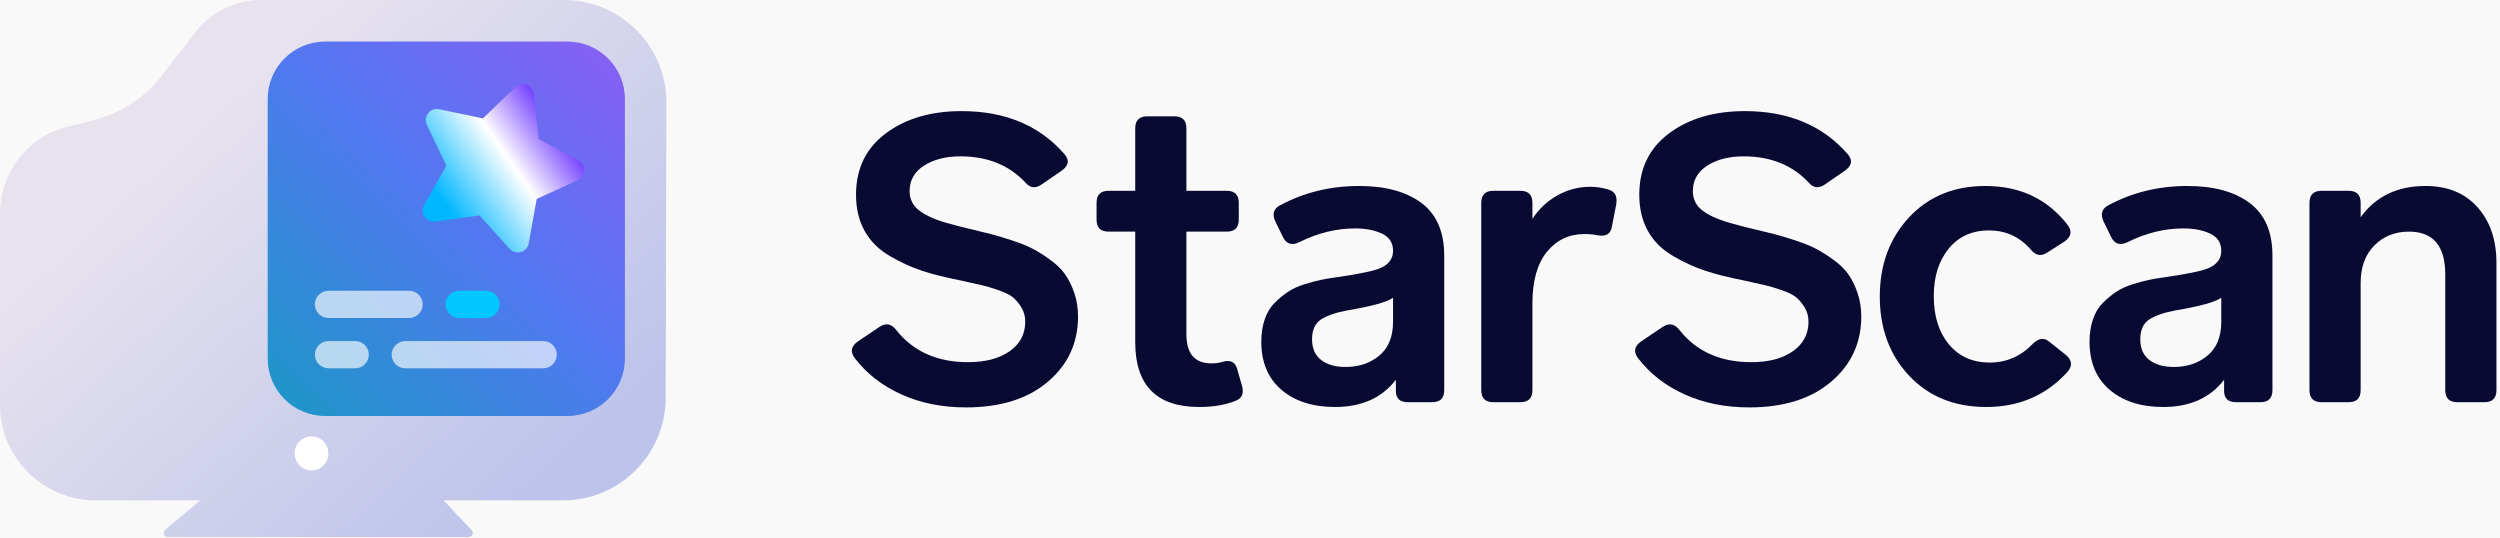
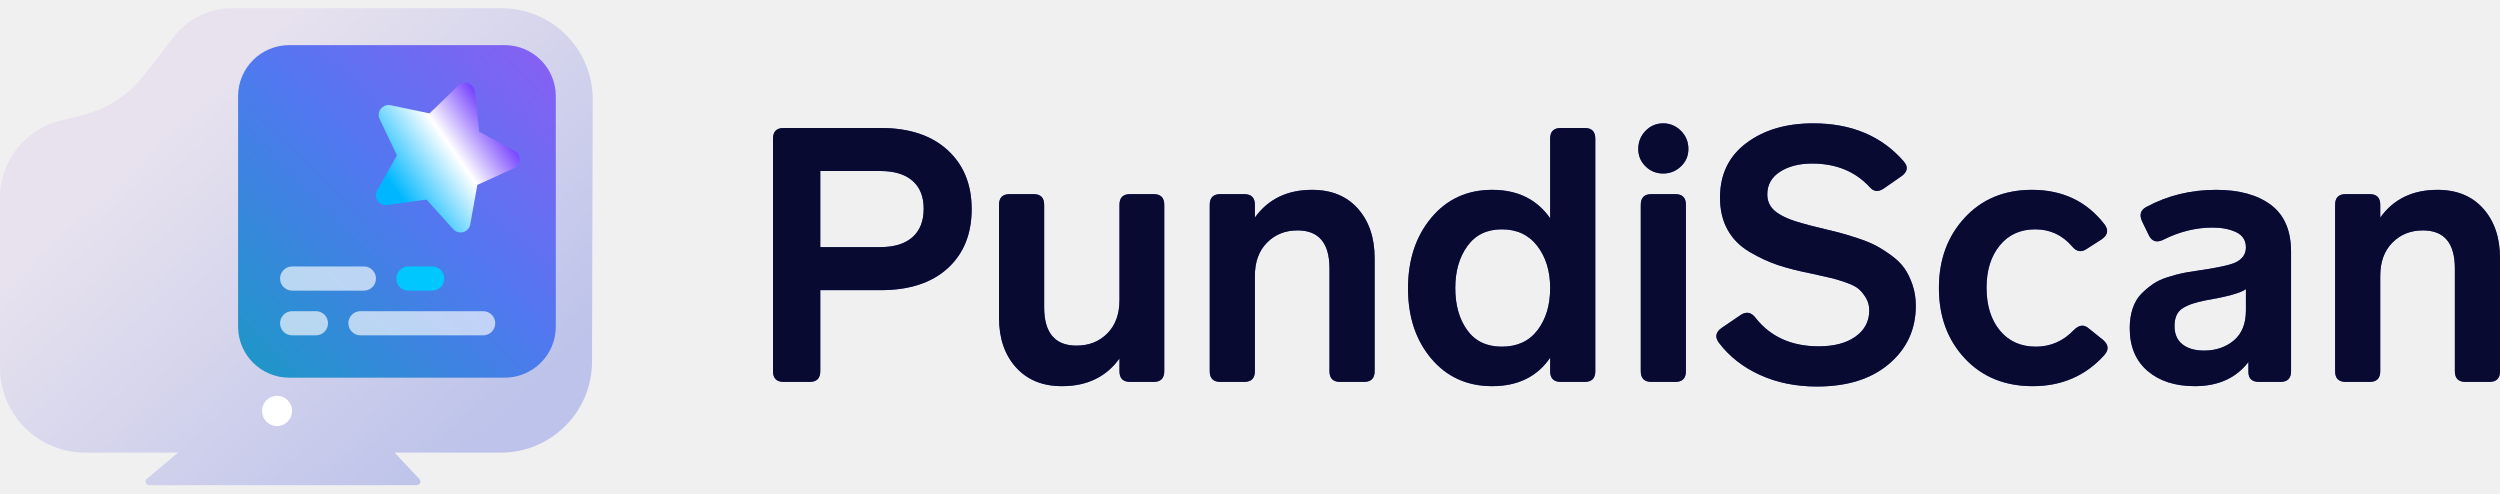
- <svg xmlns="http://www.w3.org/2000/svg" xmlns:xlink="http://www.w3.org/1999/xlink" width="135px" height="29px" viewBox="0 0 135 29" version="1.1">
+ <svg xmlns="http://www.w3.org/2000/svg" xmlns:xlink="http://www.w3.org/1999/xlink" width="152px" height="30px" viewBox="0 0 152 30" version="1.1">
  <defs>
-     <rect id="path-1" x="0" y="0" width="1920" height="60" />
-     <filter x="-0.0%" y="-0.8%" width="100.1%" height="103.3%" filterUnits="objectBoundingBox" id="filter-2">
-       <feOffset dx="0" dy="1" in="SourceAlpha" result="shadowOffsetOuter1" />
-       <feComposite in="shadowOffsetOuter1" in2="SourceAlpha" operator="out" result="shadowOffsetOuter1" />
-       <feColorMatrix values="0 0 0 0 0.969   0 0 0 0 0.973   0 0 0 0 0.976  0 0 0 1 0" type="matrix" in="shadowOffsetOuter1" />
-     </filter>
-     <linearGradient x1="96.658%" y1="72.016%" x2="34.612%" y2="17.554%" id="linearGradient-3">
+     <path d="M2.873,10.141 L2.873,15.07 C2.873,15.503 2.657,15.719 2.225,15.719 L0.648,15.719 C0.216,15.719 0,15.503 0,15.07 L0,0.93 C0,0.497 0.216,0.281 0.648,0.281 L6.546,0.281 C8.275,0.281 9.629,0.728 10.608,1.622 C11.587,2.515 12.077,3.712 12.077,5.211 C12.077,6.724 11.591,7.924 10.619,8.811 C9.647,9.697 8.289,10.141 6.546,10.141 L2.873,10.141 Z M6.525,7.524 C7.374,7.524 8.026,7.323 8.48,6.919 C8.934,6.515 9.16,5.939 9.16,5.189 C9.16,4.454 8.934,3.888 8.48,3.492 C8.026,3.095 7.374,2.897 6.525,2.897 L2.873,2.897 L2.873,7.524 L6.525,7.524 Z" id="path-1" />
+     <path d="M23.139,4.303 C23.571,4.303 23.787,4.519 23.787,4.951 L23.787,15.07 C23.787,15.503 23.571,15.719 23.139,15.719 L21.713,15.719 C21.281,15.719 21.065,15.503 21.065,15.07 L21.065,14.292 C20.258,15.416 19.092,15.978 17.565,15.978 C16.384,15.978 15.451,15.596 14.767,14.832 C14.083,14.068 13.741,13.067 13.741,11.827 L13.741,4.951 C13.741,4.519 13.957,4.303 14.389,4.303 L15.836,4.303 C16.269,4.303 16.485,4.519 16.485,4.951 L16.485,11.178 C16.485,12.735 17.14,13.514 18.451,13.514 C19.214,13.514 19.841,13.265 20.33,12.768 C20.82,12.27 21.065,11.596 21.065,10.746 L21.065,4.951 C21.065,4.519 21.281,4.303 21.713,4.303 L23.139,4.303 Z" id="path-2" />
+     <path d="M27.201,15.719 C26.769,15.719 26.552,15.503 26.552,15.07 L26.552,4.951 C26.552,4.519 26.769,4.303 27.201,4.303 L28.648,4.303 C29.08,4.303 29.296,4.519 29.296,4.951 L29.296,5.73 C30.103,4.605 31.262,4.043 32.775,4.043 C33.956,4.043 34.885,4.425 35.562,5.189 C36.239,5.953 36.577,6.955 36.577,8.195 L36.577,15.07 C36.577,15.503 36.361,15.719 35.929,15.719 L34.481,15.719 C34.049,15.719 33.833,15.503 33.833,15.07 L33.833,8.822 C33.833,7.279 33.185,6.508 31.889,6.508 C31.14,6.508 30.521,6.757 30.031,7.254 C29.541,7.751 29.296,8.425 29.296,9.276 L29.296,15.07 C29.296,15.503 29.08,15.719 28.648,15.719 L27.201,15.719 Z" id="path-3" />
+     <path d="M47.898,15.719 C47.466,15.719 47.25,15.503 47.25,15.07 L47.25,14.249 C46.458,15.402 45.284,15.978 43.728,15.978 C42.202,15.978 40.967,15.42 40.023,14.303 C39.08,13.186 38.608,11.762 38.608,10.032 C38.608,8.303 39.08,6.872 40.023,5.741 C40.967,4.609 42.202,4.043 43.728,4.043 C45.27,4.043 46.443,4.62 47.25,5.773 L47.25,0.93 C47.25,0.497 47.466,0.281 47.898,0.281 L49.346,0.281 C49.778,0.281 49.994,0.497 49.994,0.93 L49.994,15.07 C49.994,15.503 49.778,15.719 49.346,15.719 L47.898,15.719 Z M47.25,10.011 C47.25,8.987 46.991,8.137 46.472,7.459 C45.954,6.782 45.234,6.443 44.312,6.443 C43.404,6.443 42.706,6.782 42.216,7.459 C41.726,8.137 41.481,8.987 41.481,10.011 C41.481,11.049 41.723,11.903 42.205,12.573 C42.688,13.243 43.39,13.578 44.312,13.578 C45.248,13.578 45.972,13.243 46.483,12.573 C46.994,11.903 47.25,11.049 47.25,10.011 Z" id="path-4" />
+     <path d="M55.654,1.557 C55.654,1.975 55.503,2.328 55.201,2.616 C54.898,2.905 54.538,3.049 54.12,3.049 C53.703,3.049 53.346,2.905 53.051,2.616 C52.756,2.328 52.608,1.975 52.608,1.557 C52.608,1.124 52.756,0.757 53.051,0.454 C53.346,0.151 53.703,0 54.12,0 C54.538,0 54.898,0.151 55.201,0.454 C55.503,0.757 55.654,1.124 55.654,1.557 Z M53.407,15.719 C52.975,15.719 52.759,15.503 52.759,15.07 L52.759,4.951 C52.759,4.519 52.975,4.303 53.407,4.303 L54.855,4.303 C55.287,4.303 55.503,4.519 55.503,4.951 L55.503,15.07 C55.503,15.503 55.287,15.719 54.855,15.719 L53.407,15.719 Z" id="path-5" />
+     <path d="M63.173,2.443 C62.395,2.443 61.747,2.609 61.228,2.941 C60.71,3.272 60.451,3.733 60.451,4.324 C60.451,4.771 60.638,5.132 61.012,5.405 C61.387,5.679 61.934,5.91 62.654,6.097 C62.842,6.155 63.176,6.241 63.659,6.357 C64.141,6.472 64.523,6.566 64.804,6.638 C65.085,6.71 65.456,6.822 65.917,6.973 C66.378,7.124 66.752,7.276 67.04,7.427 C67.328,7.578 67.641,7.777 67.98,8.022 C68.318,8.267 68.585,8.526 68.779,8.8 C68.974,9.074 69.139,9.409 69.276,9.805 C69.413,10.202 69.481,10.631 69.481,11.092 C69.481,12.519 68.941,13.694 67.861,14.616 C66.781,15.539 65.319,16 63.475,16 C62.193,16 61.038,15.766 60.008,15.297 C58.978,14.829 58.146,14.177 57.512,13.341 C57.253,12.995 57.311,12.692 57.685,12.432 L58.83,11.654 C59.176,11.423 59.478,11.481 59.738,11.827 C60.645,12.98 61.927,13.557 63.583,13.557 C64.52,13.557 65.265,13.359 65.819,12.962 C66.374,12.566 66.651,12.036 66.651,11.373 C66.651,11.085 66.583,10.829 66.446,10.605 C66.309,10.382 66.162,10.202 66.003,10.065 C65.845,9.928 65.578,9.795 65.204,9.665 C64.829,9.535 64.527,9.445 64.296,9.395 C64.066,9.344 63.699,9.261 63.194,9.146 C62.388,8.987 61.7,8.814 61.131,8.627 C60.562,8.44 59.983,8.173 59.392,7.827 C58.801,7.481 58.351,7.031 58.042,6.476 C57.732,5.921 57.577,5.268 57.577,4.519 C57.577,3.106 58.11,2 59.176,1.2 C60.242,0.4 61.596,0 63.238,0 C65.571,0 67.407,0.771 68.747,2.314 C69.035,2.645 68.985,2.948 68.596,3.222 L67.537,3.957 C67.206,4.187 66.918,4.159 66.673,3.87 C65.794,2.919 64.628,2.443 63.173,2.443 Z" id="path-6" />
+     <path d="M79.873,7.632 C79.542,7.863 79.24,7.805 78.966,7.459 C78.376,6.782 77.634,6.443 76.741,6.443 C75.833,6.443 75.113,6.771 74.58,7.427 C74.047,8.083 73.781,8.937 73.781,9.989 C73.781,11.07 74.051,11.939 74.591,12.595 C75.131,13.25 75.862,13.578 76.784,13.578 C77.677,13.578 78.448,13.24 79.096,12.562 C79.413,12.245 79.715,12.216 80.003,12.476 L80.867,13.168 C81.199,13.456 81.227,13.759 80.954,14.076 C79.816,15.344 78.361,15.978 76.59,15.978 C74.89,15.978 73.514,15.416 72.463,14.292 C71.412,13.168 70.886,11.741 70.886,10.011 C70.886,8.295 71.408,6.872 72.452,5.741 C73.496,4.609 74.861,4.043 76.546,4.043 C78.404,4.043 79.873,4.742 80.954,6.141 C81.213,6.486 81.155,6.789 80.781,7.049 L79.873,7.632 Z" id="path-7" />
+     <path d="M90.352,15.719 C89.92,15.719 89.704,15.517 89.704,15.114 L89.704,14.508 C88.955,15.488 87.867,15.978 86.441,15.978 C85.246,15.978 84.288,15.668 83.568,15.049 C82.848,14.429 82.488,13.564 82.488,12.454 C82.488,12.007 82.549,11.604 82.671,11.243 C82.794,10.883 82.97,10.587 83.201,10.357 C83.431,10.126 83.669,9.928 83.914,9.762 C84.158,9.596 84.454,9.459 84.799,9.351 C85.145,9.243 85.437,9.164 85.674,9.114 C85.912,9.063 86.189,9.016 86.506,8.973 C87.802,8.786 88.609,8.613 88.926,8.454 C89.344,8.252 89.552,7.95 89.552,7.546 C89.552,7.114 89.354,6.804 88.958,6.616 C88.562,6.429 88.083,6.335 87.522,6.335 C86.513,6.335 85.52,6.58 84.54,7.07 C84.137,7.272 83.842,7.186 83.654,6.811 L83.244,5.968 C83.057,5.564 83.143,5.268 83.503,5.081 C84.785,4.389 86.197,4.043 87.738,4.043 C89.149,4.043 90.262,4.35 91.076,4.962 C91.889,5.575 92.296,6.523 92.296,7.805 L92.296,15.07 C92.296,15.503 92.08,15.719 91.648,15.719 L90.352,15.719 Z M89.552,10.076 C89.25,10.306 88.422,10.537 87.068,10.768 C86.463,10.883 86.002,11.045 85.685,11.254 C85.368,11.463 85.21,11.82 85.21,12.324 C85.21,12.814 85.372,13.186 85.696,13.438 C86.02,13.69 86.456,13.816 87.003,13.816 C87.723,13.816 88.328,13.611 88.818,13.2 C89.308,12.789 89.552,12.18 89.552,11.373 L89.552,10.076 Z" id="path-8" />
+     <path d="M95.623,15.719 C95.191,15.719 94.975,15.503 94.975,15.07 L94.975,4.951 C94.975,4.519 95.191,4.303 95.623,4.303 L97.071,4.303 C97.503,4.303 97.719,4.519 97.719,4.951 L97.719,5.73 C98.526,4.605 99.685,4.043 101.198,4.043 C102.379,4.043 103.308,4.425 103.985,5.189 C104.662,5.953 105,6.955 105,8.195 L105,15.07 C105,15.503 104.784,15.719 104.352,15.719 L102.904,15.719 C102.472,15.719 102.256,15.503 102.256,15.07 L102.256,8.822 C102.256,7.279 101.608,6.508 100.312,6.508 C99.563,6.508 98.943,6.757 98.454,7.254 C97.964,7.751 97.719,8.425 97.719,9.276 L97.719,15.07 C97.719,15.503 97.503,15.719 97.071,15.719 L95.623,15.719 Z" id="path-9" />
+     <linearGradient x1="96.658%" y1="71.953%" x2="34.612%" y2="17.646%" id="linearGradient-10">
      <stop stop-color="#BDC3EA" offset="0%" />
      <stop stop-color="#E7E2EE" offset="100%" />
    </linearGradient>
-     <linearGradient x1="4.489%" y1="100%" x2="95.511%" y2="0%" id="linearGradient-4">
+     <linearGradient x1="4.359%" y1="100%" x2="95.641%" y2="0%" id="linearGradient-11">
      <stop stop-color="#1D97C7" offset="0%" />
      <stop stop-color="#5178F0" offset="52.785%" />
      <stop stop-color="#875FF3" offset="100%" />
    </linearGradient>
-     <linearGradient x1="35.198%" y1="92.252%" x2="88.962%" y2="18.85%" id="linearGradient-5">
+     <linearGradient x1="35.198%" y1="92.149%" x2="88.962%" y2="18.926%" id="linearGradient-12">
      <stop stop-color="#00B7FF" offset="0%" />
      <stop stop-color="#FFFFFF" offset="52.785%" />
      <stop stop-color="#5B1EFF" offset="100%" />
      <stop stop-color="#5B1EFF" offset="100%" />
    </linearGradient>
  </defs>
-   <g id="Page-2" stroke="none" stroke-width="1" fill="none" fill-rule="evenodd">
-     <g id="Web_首页3" transform="translate(-360, -127)">
-       <g id="导航栏_无搜索框" transform="translate(0, 111)">
-         <g id="nav-bg">
-           <use fill="black" fill-opacity="1" filter="url(#filter-2)" xlink:href="#path-1" />
-           <use fill-opacity="0.596" fill="#FFFFFF" fill-rule="evenodd" xlink:href="#path-1" />
+   <g id="" stroke="none" stroke-width="1" fill="none" fill-rule="evenodd">
+     <g id="" transform="translate(-120, -15)" fill-rule="nonzero">
+       <g id="logo16" transform="translate(120, 15.5)">
+         <g id="PundiScan" transform="translate(47, 7)">
+           <g id="">
+             <use fill="#4C50A5" xlink:href="#path-1" />
+             <use fill="#080A32" xlink:href="#path-1" />
+           </g>
+           <g id="">
+             <use fill="#4C50A5" xlink:href="#path-2" />
+             <use fill="#080A32" xlink:href="#path-2" />
+           </g>
+           <g id="">
+             <use fill="#4C50A5" xlink:href="#path-3" />
+             <use fill="#080A32" xlink:href="#path-3" />
+           </g>
+           <g id="">
+             <use fill="#4C50A5" xlink:href="#path-4" />
+             <use fill="#080A32" xlink:href="#path-4" />
+           </g>
+           <g id="">
+             <use fill="#4C50A5" xlink:href="#path-5" />
+             <use fill="#080A32" xlink:href="#path-5" />
+           </g>
+           <g id="">
+             <use fill="#4C50A5" xlink:href="#path-6" />
+             <use fill="#080A32" xlink:href="#path-6" />
+           </g>
+           <g id="">
+             <use fill="#4C50A5" xlink:href="#path-7" />
+             <use fill="#080A32" xlink:href="#path-7" />
+           </g>
+           <g id="">
+             <use fill="#4C50A5" xlink:href="#path-8" />
+             <use fill="#080A32" xlink:href="#path-8" />
+           </g>
+           <g id="">
+             <use fill="#4C50A5" xlink:href="#path-9" />
+             <use fill="#080A32" xlink:href="#path-9" />
+           </g>
        </g>
-         <g id="Group" transform="translate(360, 16)">
-           <g id="StarScan" transform="translate(46, 6)" fill="#080A32" fill-rule="nonzero">
-             <path d="M5.861,2.443 C5.077,2.443 4.425,2.609 3.902,2.941 C3.38,3.272 3.119,3.733 3.119,4.324 C3.119,4.771 3.308,5.132 3.685,5.405 C4.062,5.679 4.613,5.91 5.338,6.097 C5.527,6.155 5.864,6.241 6.35,6.357 C6.836,6.472 7.22,6.566 7.503,6.638 C7.786,6.71 8.16,6.822 8.624,6.973 C9.088,7.124 9.465,7.276 9.755,7.427 C10.045,7.578 10.361,7.777 10.701,8.022 C11.042,8.267 11.311,8.526 11.507,8.8 C11.702,9.074 11.869,9.409 12.007,9.805 C12.145,10.202 12.214,10.631 12.214,11.092 C12.214,12.519 11.67,13.694 10.582,14.616 C9.494,15.539 8.022,16 6.165,16 C4.874,16 3.71,15.766 2.673,15.297 C1.636,14.829 0.798,14.177 0.16,13.341 C-0.101,12.995 -0.043,12.692 0.334,12.432 L1.487,11.654 C1.836,11.423 2.14,11.481 2.401,11.827 C3.315,12.98 4.606,13.557 6.274,13.557 C7.217,13.557 7.967,13.359 8.526,12.962 C9.084,12.566 9.363,12.036 9.363,11.373 C9.363,11.085 9.295,10.829 9.157,10.605 C9.019,10.382 8.87,10.202 8.711,10.065 C8.551,9.928 8.283,9.795 7.906,9.665 C7.529,9.535 7.224,9.445 6.992,9.395 C6.76,9.344 6.39,9.261 5.882,9.146 C5.07,8.987 4.377,8.814 3.805,8.627 C3.232,8.44 2.648,8.173 2.053,7.827 C1.458,7.481 1.005,7.031 0.693,6.476 C0.381,5.921 0.225,5.268 0.225,4.519 C0.225,3.106 0.762,2 1.836,1.2 C2.909,0.4 4.272,0 5.926,0 C8.276,0 10.125,0.771 11.474,2.314 C11.764,2.645 11.713,2.948 11.322,3.222 L10.255,3.957 C9.922,4.187 9.632,4.159 9.385,3.87 C8.5,2.919 7.326,2.443 5.861,2.443 Z" id="Path" />
-             <path d="M21.068,14.832 C21.184,15.25 21.061,15.524 20.698,15.654 C20.147,15.87 19.501,15.978 18.762,15.978 C16.455,15.978 15.302,14.811 15.302,12.476 L15.302,6.508 L13.866,6.508 C13.431,6.508 13.214,6.292 13.214,5.859 L13.214,4.951 C13.214,4.519 13.431,4.303 13.866,4.303 L15.302,4.303 L15.302,0.93 C15.302,0.497 15.52,0.281 15.955,0.281 L17.413,0.281 C17.848,0.281 18.065,0.497 18.065,0.93 L18.065,4.303 L20.241,4.303 C20.676,4.303 20.894,4.519 20.894,4.951 L20.894,5.859 C20.894,6.292 20.676,6.508 20.241,6.508 L18.065,6.508 L18.065,12.043 C18.065,13.095 18.515,13.622 19.414,13.622 C19.646,13.622 19.85,13.593 20.024,13.535 C20.444,13.42 20.705,13.55 20.807,13.924 L21.068,14.832 Z" id="Path" />
-             <path d="M30.03,15.719 C29.595,15.719 29.377,15.517 29.377,15.114 L29.377,14.508 C28.623,15.488 27.528,15.978 26.092,15.978 C24.888,15.978 23.923,15.668 23.198,15.049 C22.473,14.429 22.11,13.564 22.11,12.454 C22.11,12.007 22.172,11.604 22.295,11.243 C22.418,10.883 22.596,10.587 22.828,10.357 C23.06,10.126 23.299,9.928 23.546,9.762 C23.793,9.596 24.09,9.459 24.438,9.351 C24.786,9.243 25.08,9.164 25.319,9.114 C25.559,9.063 25.838,9.016 26.157,8.973 C27.462,8.786 28.275,8.613 28.594,8.454 C29.014,8.252 29.225,7.95 29.225,7.546 C29.225,7.114 29.025,6.804 28.626,6.616 C28.227,6.429 27.745,6.335 27.179,6.335 C26.164,6.335 25.163,6.58 24.177,7.07 C23.771,7.272 23.474,7.186 23.285,6.811 L22.872,5.968 C22.683,5.564 22.77,5.268 23.133,5.081 C24.424,4.389 25.845,4.043 27.397,4.043 C28.819,4.043 29.939,4.35 30.759,4.962 C31.578,5.575 31.988,6.523 31.988,7.805 L31.988,15.07 C31.988,15.503 31.77,15.719 31.335,15.719 L30.03,15.719 Z M29.225,10.076 C28.92,10.306 28.086,10.537 26.723,10.768 C26.113,10.883 25.649,11.045 25.33,11.254 C25.011,11.463 24.851,11.82 24.851,12.324 C24.851,12.814 25.015,13.186 25.341,13.438 C25.667,13.69 26.106,13.816 26.657,13.816 C27.383,13.816 27.992,13.611 28.485,13.2 C28.978,12.789 29.225,12.18 29.225,11.373 L29.225,10.076 Z" id="Shape" />
-             <path d="M41.037,6.27 C40.965,6.645 40.703,6.789 40.254,6.703 C40.036,6.659 39.804,6.638 39.558,6.638 C38.731,6.638 38.056,6.959 37.534,7.6 C37.012,8.241 36.751,9.168 36.751,10.378 L36.751,15.07 C36.751,15.503 36.533,15.719 36.098,15.719 L34.641,15.719 C34.205,15.719 33.988,15.503 33.988,15.07 L33.988,4.951 C33.988,4.519 34.205,4.303 34.641,4.303 L36.098,4.303 C36.533,4.303 36.751,4.519 36.751,4.951 L36.751,5.816 C37.099,5.283 37.549,4.861 38.1,4.551 C38.651,4.241 39.246,4.086 39.884,4.086 C40.203,4.086 40.529,4.137 40.863,4.238 C41.211,4.339 41.349,4.605 41.276,5.038 L41.037,6.27 Z" id="Path" />
-             <path d="M48.156,2.443 C47.372,2.443 46.72,2.609 46.198,2.941 C45.675,3.272 45.414,3.733 45.414,4.324 C45.414,4.771 45.603,5.132 45.98,5.405 C46.357,5.679 46.908,5.91 47.634,6.097 C47.822,6.155 48.159,6.241 48.645,6.357 C49.131,6.472 49.516,6.566 49.798,6.638 C50.081,6.71 50.455,6.822 50.919,6.973 C51.383,7.124 51.76,7.276 52.05,7.427 C52.34,7.578 52.656,7.777 52.997,8.022 C53.338,8.267 53.606,8.526 53.802,8.8 C53.997,9.074 54.164,9.409 54.302,9.805 C54.44,10.202 54.509,10.631 54.509,11.092 C54.509,12.519 53.965,13.694 52.877,14.616 C51.789,15.539 50.317,16 48.46,16 C47.169,16 46.005,15.766 44.968,15.297 C43.931,14.829 43.094,14.177 42.455,13.341 C42.194,12.995 42.252,12.692 42.629,12.432 L43.783,11.654 C44.131,11.423 44.435,11.481 44.696,11.827 C45.61,12.98 46.901,13.557 48.569,13.557 C49.512,13.557 50.263,13.359 50.821,12.962 C51.379,12.566 51.659,12.036 51.659,11.373 C51.659,11.085 51.59,10.829 51.452,10.605 C51.314,10.382 51.165,10.202 51.006,10.065 C50.846,9.928 50.578,9.795 50.201,9.665 C49.824,9.535 49.519,9.445 49.287,9.395 C49.055,9.344 48.685,9.261 48.177,9.146 C47.365,8.987 46.673,8.814 46.1,8.627 C45.527,8.44 44.943,8.173 44.348,7.827 C43.754,7.481 43.3,7.031 42.988,6.476 C42.677,5.921 42.521,5.268 42.521,4.519 C42.521,3.106 43.057,2 44.131,1.2 C45.204,0.4 46.567,0 48.221,0 C50.571,0 52.42,0.771 53.769,2.314 C54.059,2.645 54.008,2.948 53.617,3.222 L52.551,3.957 C52.217,4.187 51.927,4.159 51.68,3.87 C50.796,2.919 49.621,2.443 48.156,2.443 Z" id="Path" />
-             <path d="M64.56,7.632 C64.226,7.863 63.922,7.805 63.646,7.459 C63.051,6.782 62.304,6.443 61.405,6.443 C60.491,6.443 59.766,6.771 59.229,7.427 C58.693,8.083 58.424,8.937 58.424,9.989 C58.424,11.07 58.696,11.939 59.24,12.595 C59.784,13.25 60.52,13.578 61.448,13.578 C62.348,13.578 63.124,13.24 63.776,12.562 C64.096,12.245 64.4,12.216 64.69,12.476 L65.561,13.168 C65.894,13.456 65.923,13.759 65.648,14.076 C64.502,15.344 63.037,15.978 61.253,15.978 C59.541,15.978 58.156,15.416 57.097,14.292 C56.038,13.168 55.509,11.741 55.509,10.011 C55.509,8.295 56.035,6.872 57.086,5.741 C58.138,4.609 59.512,4.043 61.209,4.043 C63.08,4.043 64.56,4.742 65.648,6.141 C65.909,6.486 65.851,6.789 65.474,7.049 L64.56,7.632 Z" id="Path" />
-             <path d="M74.754,15.719 C74.319,15.719 74.101,15.517 74.101,15.114 L74.101,14.508 C73.347,15.488 72.252,15.978 70.816,15.978 C69.612,15.978 68.648,15.668 67.922,15.049 C67.197,14.429 66.835,13.564 66.835,12.454 C66.835,12.007 66.896,11.604 67.02,11.243 C67.143,10.883 67.32,10.587 67.553,10.357 C67.785,10.126 68.024,9.928 68.271,9.762 C68.517,9.596 68.814,9.459 69.163,9.351 C69.511,9.243 69.804,9.164 70.044,9.114 C70.283,9.063 70.562,9.016 70.881,8.973 C72.187,8.786 72.999,8.613 73.318,8.454 C73.739,8.252 73.949,7.95 73.949,7.546 C73.949,7.114 73.75,6.804 73.351,6.616 C72.952,6.429 72.47,6.335 71.904,6.335 C70.889,6.335 69.888,6.58 68.901,7.07 C68.495,7.272 68.198,7.186 68.009,6.811 L67.596,5.968 C67.408,5.564 67.495,5.268 67.857,5.081 C69.148,4.389 70.57,4.043 72.122,4.043 C73.543,4.043 74.663,4.35 75.483,4.962 C76.303,5.575 76.712,6.523 76.712,7.805 L76.712,15.07 C76.712,15.503 76.495,15.719 76.06,15.719 L74.754,15.719 Z M73.949,10.076 C73.645,10.306 72.811,10.537 71.447,10.768 C70.838,10.883 70.374,11.045 70.055,11.254 C69.736,11.463 69.576,11.82 69.576,12.324 C69.576,12.814 69.739,13.186 70.065,13.438 C70.392,13.69 70.831,13.816 71.382,13.816 C72.107,13.816 72.716,13.611 73.209,13.2 C73.703,12.789 73.949,12.18 73.949,11.373 L73.949,10.076 Z" id="Shape" />
-             <path d="M79.365,15.719 C78.93,15.719 78.712,15.503 78.712,15.07 L78.712,4.951 C78.712,4.519 78.93,4.303 79.365,4.303 L80.823,4.303 C81.258,4.303 81.475,4.519 81.475,4.951 L81.475,5.73 C82.288,4.605 83.455,4.043 84.978,4.043 C86.168,4.043 87.103,4.425 87.785,5.189 C88.467,5.953 88.808,6.955 88.808,8.195 L88.808,15.07 C88.808,15.503 88.59,15.719 88.155,15.719 L86.697,15.719 C86.262,15.719 86.044,15.503 86.044,15.07 L86.044,8.822 C86.044,7.279 85.392,6.508 84.086,6.508 C83.332,6.508 82.708,6.757 82.215,7.254 C81.722,7.751 81.475,8.425 81.475,9.276 L81.475,15.07 C81.475,15.503 81.258,15.719 80.823,15.719 L79.365,15.719 Z" id="Path" />
-           </g>
-           <g id="Group-4">
-             <path d="M14.072,0 L30.449,0 C33.507,3.26468926e-16 35.985,2.479 35.985,5.537 C35.985,5.541 35.985,5.546 35.985,5.551 L35.944,21.497 C35.936,24.549 33.459,27.019 30.407,27.019 L23.954,27.019 L23.954,27.019 L25.464,28.626 C25.548,28.716 25.543,28.856 25.454,28.94 C25.413,28.978 25.358,29 25.302,29 L9.06,29 C8.937,29 8.838,28.901 8.838,28.778 C8.838,28.713 8.867,28.65 8.917,28.608 L10.815,27.019 L10.815,27.019 L5.168,27.019 C2.314,27.019 -5.38670284e-16,24.705 0,21.851 L0,11.521 C-2.70969059e-16,9.309 1.504,7.379 3.649,6.839 L5.083,6.478 C6.519,6.116 7.793,5.285 8.703,4.116 L10.577,1.709 C11.416,0.63 12.706,1.13914665e-15 14.072,0 Z" id="Path-2" fill="url(#linearGradient-3)" />
-             <path d="M17.561,2.244 L30.639,2.244 C32.355,2.244 33.745,3.634 33.745,5.349 L33.745,19.357 C33.745,21.072 32.355,22.463 30.639,22.463 L17.561,22.463 C15.845,22.463 14.455,21.072 14.455,19.357 L14.455,5.349 C14.455,3.634 15.845,2.244 17.561,2.244 Z" id="Rectangle" fill="url(#linearGradient-4)" />
-             <rect id="Rectangle" fill="#FFFFFF" opacity="0.66" x="17.003" y="15.701" width="5.823" height="1.47" rx="0.735" />
-             <rect id="Rectangle" fill="#FFFFFF" x="15.911" y="23.566" width="1.82" height="1.838" rx="0.91" />
-             <rect id="Rectangle" fill="#00C8FF" x="24.063" y="15.701" width="2.912" height="1.47" rx="0.735" />
-             <path d="M27.017,11.828 L24.877,12.957 C24.585,13.111 24.224,12.999 24.07,12.707 C24.009,12.591 23.987,12.458 24.009,12.329 L24.412,9.917 L24.412,9.917 L22.667,8.202 C22.431,7.971 22.428,7.592 22.659,7.357 C22.751,7.263 22.871,7.203 23.001,7.184 L25.395,6.841 L25.395,6.841 L26.456,4.664 C26.6,4.367 26.958,4.244 27.255,4.388 C27.375,4.446 27.471,4.543 27.53,4.662 L28.608,6.851 L28.608,6.851 L31.015,7.211 C31.341,7.26 31.567,7.565 31.518,7.891 C31.499,8.02 31.438,8.138 31.345,8.229 L29.61,9.934 L29.61,9.934 L30.027,12.337 C30.083,12.662 29.865,12.971 29.54,13.028 C29.409,13.051 29.274,13.029 29.157,12.967 L27.017,11.828 L27.017,11.828 Z" id="Star" fill="url(#linearGradient-5)" transform="translate(27.00285, 8.553383) rotate(20) translate(-27.00285, -8.553383) " />
-             <rect id="Rectangle" fill="#FFFFFF" opacity="0.66" x="17.003" y="18.419" width="2.912" height="1.47" rx="0.735" />
-             <rect id="Rectangle" fill="#FFFFFF" opacity="0.66" x="21.151" y="18.419" width="8.917" height="1.47" rx="0.735" />
-           </g>
+         <g id="Group-4">
+           <path d="M14.092,0 L30.492,0 C33.554,0 36.037,2.479 36.037,5.537 C36.037,5.541 36.037,5.546 36.037,5.551 L35.995,21.497 C35.987,24.549 33.507,27.019 30.45,27.019 L23.988,27.019 L23.988,27.019 L25.5,28.626 C25.584,28.716 25.58,28.856 25.49,28.94 C25.449,28.978 25.395,29 25.338,29 L9.073,29 C8.95,29 8.851,28.901 8.851,28.778 C8.851,28.713 8.88,28.65 8.93,28.608 L10.83,27.019 L10.83,27.019 L5.175,27.019 C2.317,27.019 0,24.705 0,21.851 L0,11.521 C0,9.309 1.506,7.379 3.655,6.839 L5.09,6.478 C6.528,6.116 7.804,5.285 8.715,4.116 L10.592,1.709 C11.433,0.63 12.724,0 14.092,0 Z" id="Path-2" fill="url(#linearGradient-10)" />
+           <path d="M17.586,2.244 L30.683,2.244 C32.401,2.244 33.793,3.634 33.793,5.349 L33.793,19.357 C33.793,21.072 32.401,22.463 30.683,22.463 L17.586,22.463 C15.868,22.463 14.476,21.072 14.476,19.357 L14.476,5.349 C14.476,3.634 15.868,2.244 17.586,2.244 Z" id="Rectangle" fill="url(#linearGradient-11)" />
+           <rect id="Rectangle" fill="#FFFFFF" opacity="0.66" x="17.027" y="15.701" width="5.832" height="1.47" rx="0.735" />
+           <rect id="Rectangle" fill="#FFFFFF" x="15.934" y="23.566" width="1.822" height="1.838" rx="0.91" />
+           <rect id="Rectangle" fill="#00C8FF" x="24.097" y="15.701" width="2.916" height="1.47" rx="0.735" />
+           <path d="M27.01,11.822 L24.867,12.952 C24.575,13.106 24.213,12.994 24.058,12.702 C23.997,12.587 23.976,12.454 23.998,12.325 L24.402,9.912 L24.402,9.912 L22.656,8.198 C22.42,7.966 22.417,7.588 22.649,7.352 C22.741,7.259 22.861,7.198 22.991,7.179 L25.388,6.835 L25.388,6.835 L26.451,4.657 C26.596,4.36 26.955,4.236 27.252,4.381 C27.371,4.439 27.468,4.535 27.527,4.654 L28.605,6.844 L28.605,6.844 L31.015,7.203 C31.342,7.252 31.567,7.556 31.518,7.883 C31.499,8.011 31.438,8.13 31.346,8.221 L29.607,9.926 L29.607,9.926 L30.023,12.329 C30.08,12.655 29.861,12.964 29.535,13.021 C29.404,13.044 29.269,13.022 29.152,12.96 L27.01,11.822 L27.01,11.822 Z" id="Star" fill="url(#linearGradient-12)" transform="translate(27.001, 8.6751) rotate(20) translate(-27.001, -8.6751)" />
+           <rect id="Rectangle" fill="#FFFFFF" opacity="0.66" x="17.027" y="18.419" width="2.916" height="1.47" rx="0.735" />
+           <rect id="Rectangle" fill="#FFFFFF" opacity="0.66" x="21.181" y="18.419" width="8.93" height="1.47" rx="0.735" />
        </g>
      </g>
    </g>
  </g>
</svg>
